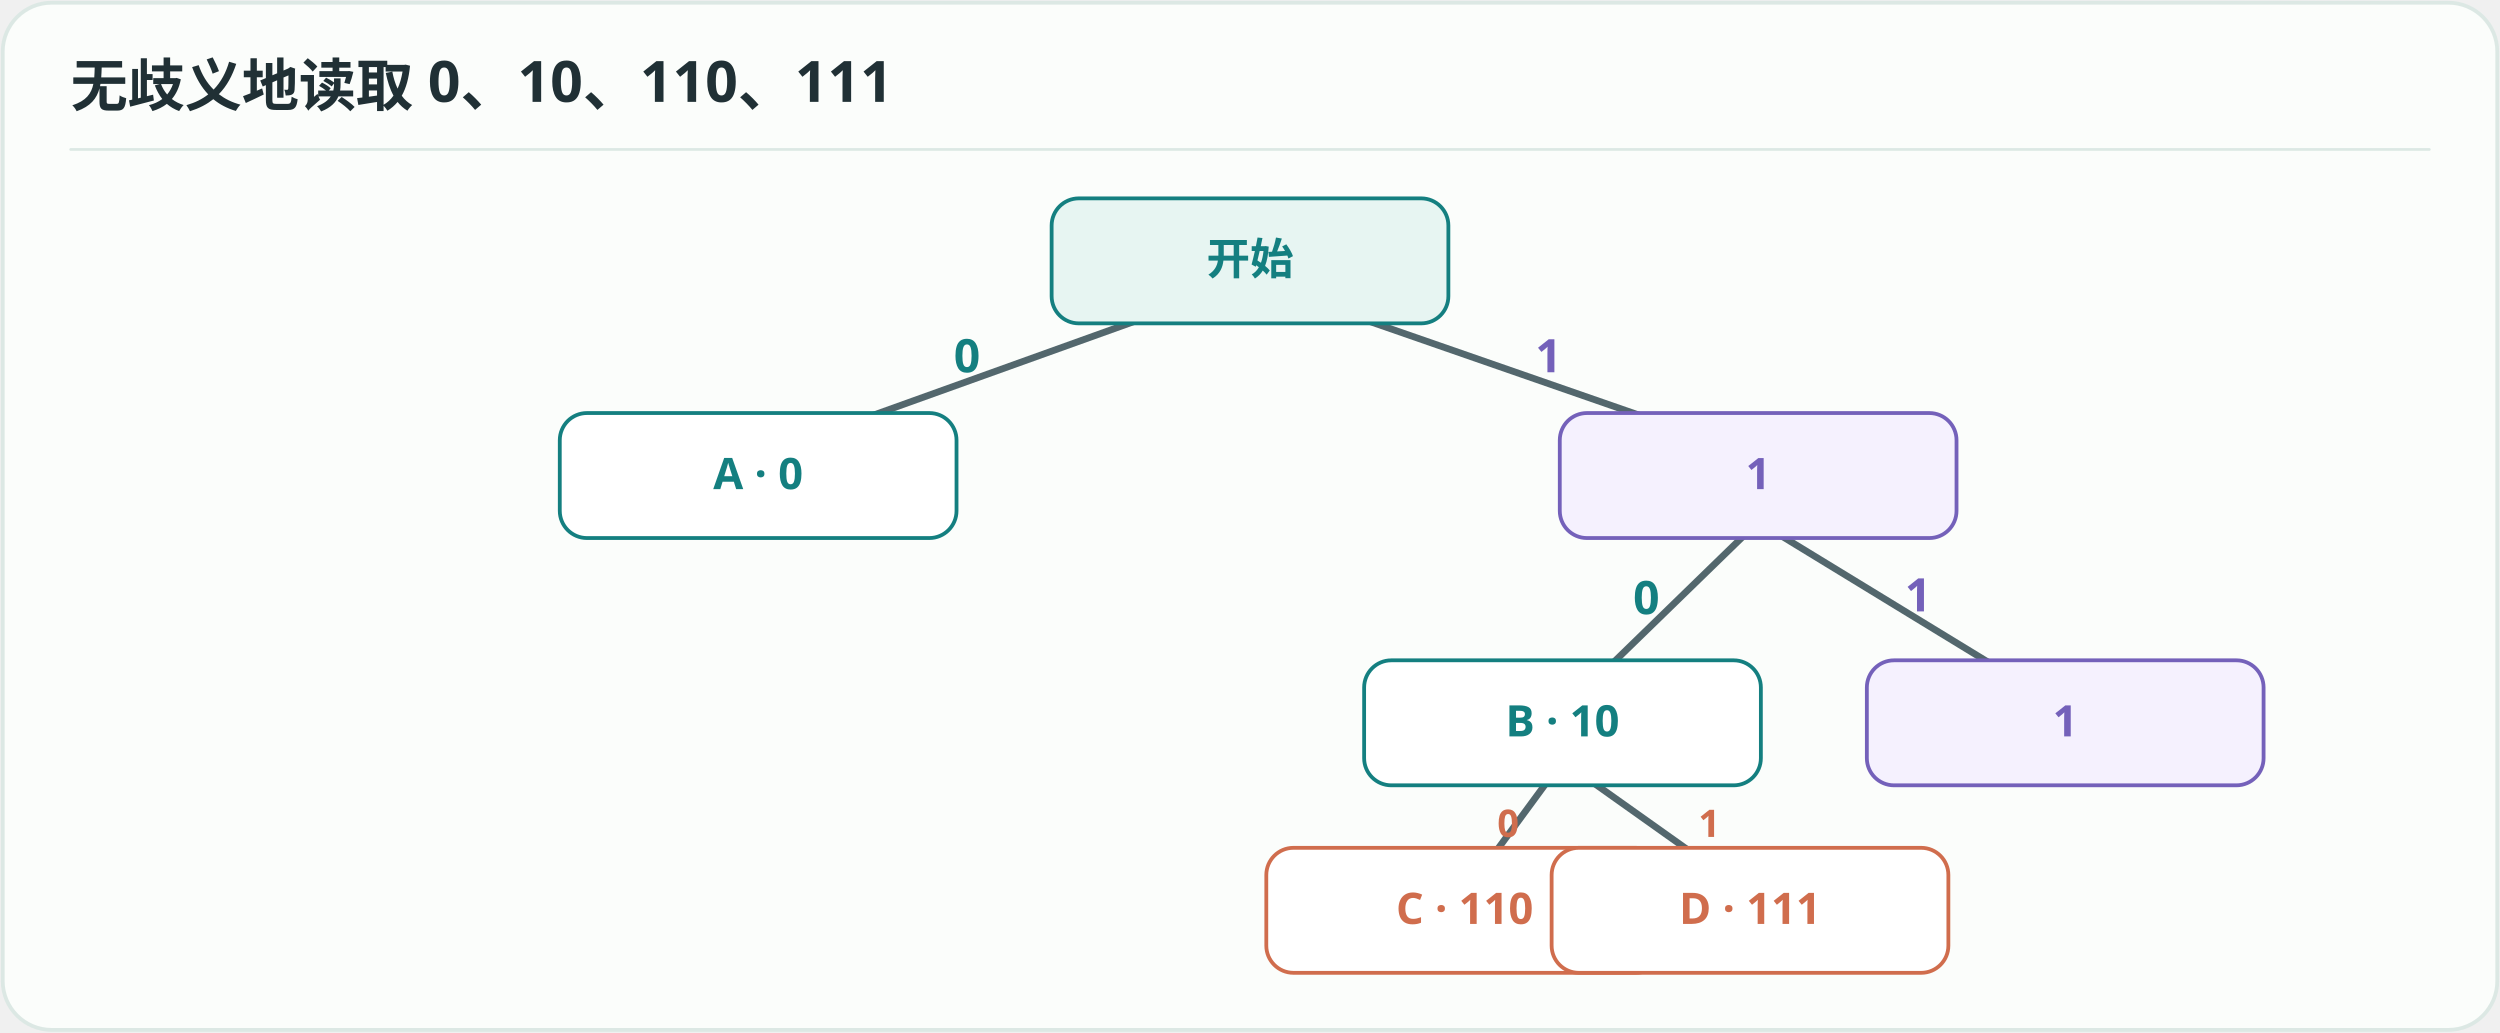
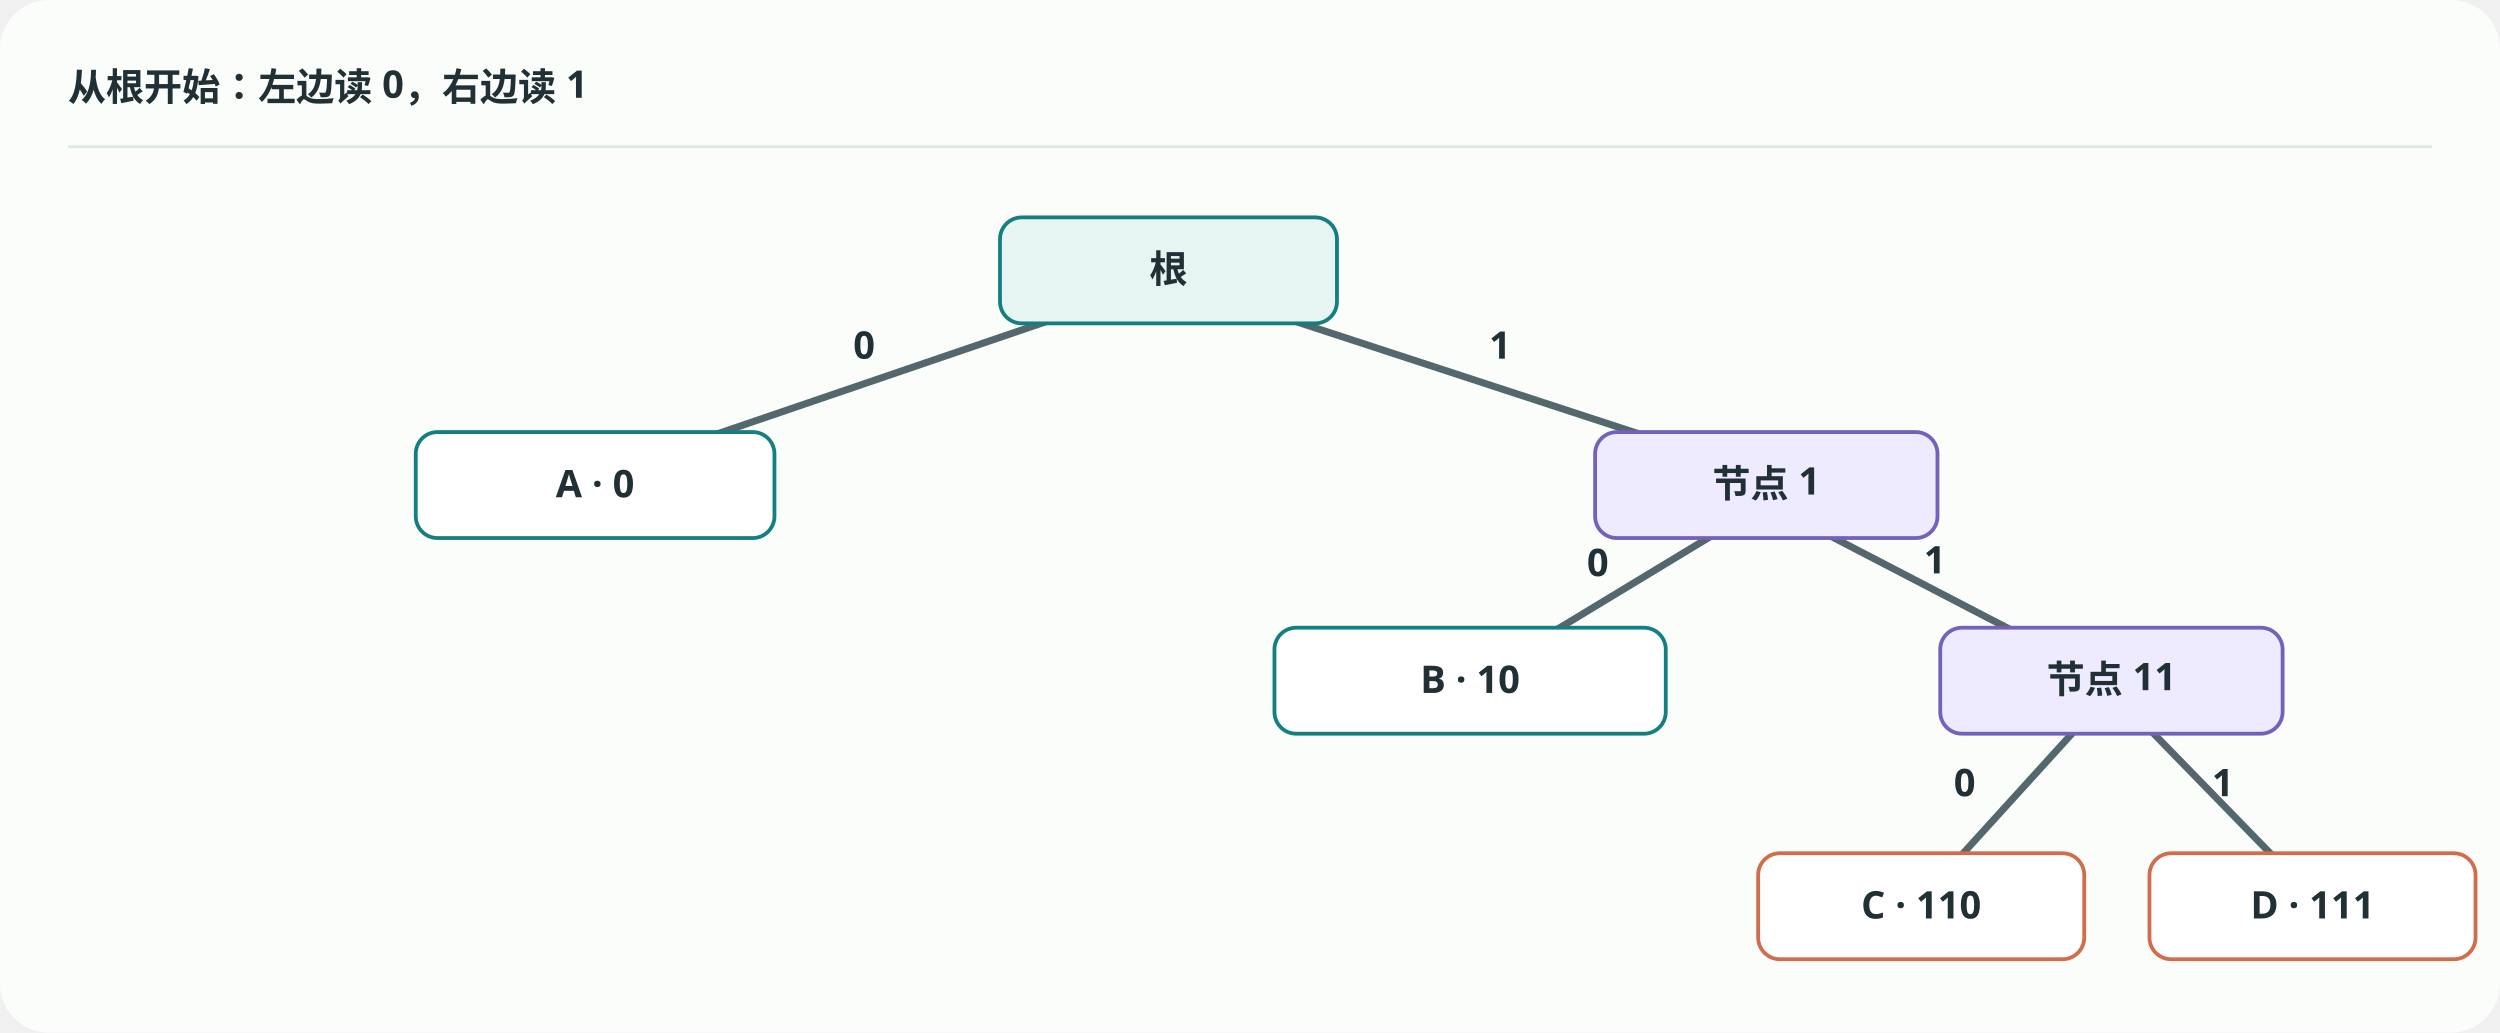
<svg xmlns="http://www.w3.org/2000/svg" role="img" aria-labelledby="s08a-title s08a-desc" viewBox="0 0 920 380">
-   <rect x="1" y="1" width="918" height="378" rx="18" fill="#fbfdfb" stroke="#dce8e4" stroke-width="1.4" />
-   <text x="26" y="39" font-family="system-ui,'PingFang SC',sans-serif" font-size="21" fill="#203035" font-weight="750" text-anchor="start">无歧义地读取 0、10、110、111</text>
-   <path d="M26 55H894" fill="none" stroke="#dce8e4" stroke-width="1" stroke-linecap="round" />
-   <path d="M460 103L279 168M460 103L647 168M647 192L575 262M647 192L760 261M575 280L539 329M575 280L644 329" fill="none" stroke="#53676d" stroke-width="2.5" stroke-linecap="round" />
-   <rect x="387" y="73" width="146" height="46" rx="10" fill="#e7f5f2" stroke="#147f80" stroke-width="1.4" />
-   <text x="460" y="101" font-family="system-ui,'PingFang SC',sans-serif" font-size="16" fill="#147f80" font-weight="750" text-anchor="middle">开始</text>
-   <rect x="206" y="152" width="146" height="46" rx="10" fill="white" stroke="#147f80" stroke-width="1.4" />
-   <text x="279" y="180" font-family="system-ui,'PingFang SC',sans-serif" font-size="16" fill="#147f80" font-weight="750" text-anchor="middle">A · 0</text>
-   <rect x="574" y="152" width="146" height="46" rx="10" fill="#f5f1fe" stroke="#7461ba" stroke-width="1.4" />
-   <text x="647" y="180" font-family="system-ui,'PingFang SC',sans-serif" font-size="16" fill="#7461ba" font-weight="750" text-anchor="middle">1</text>
-   <rect x="502" y="243" width="146" height="46" rx="10" fill="white" stroke="#147f80" stroke-width="1.4" />
-   <text x="575" y="271" font-family="system-ui,'PingFang SC',sans-serif" font-size="16" fill="#147f80" font-weight="750" text-anchor="middle">B · 10</text>
-   <rect x="687" y="243" width="146" height="46" rx="10" fill="#f5f1fe" stroke="#7461ba" stroke-width="1.4" />
-   <text x="760" y="271" font-family="system-ui,'PingFang SC',sans-serif" font-size="16" fill="#7461ba" font-weight="750" text-anchor="middle">1</text>
-   <rect x="466" y="312" width="146" height="46" rx="10" fill="white" stroke="#d06d4d" stroke-width="1.4" />
-   <text x="539" y="340" font-family="system-ui,'PingFang SC',sans-serif" font-size="16" fill="#d06d4d" font-weight="750" text-anchor="middle">C · 110</text>
-   <rect x="571" y="312" width="146" height="46" rx="10" fill="white" stroke="#d06d4d" stroke-width="1.4" />
-   <text x="644" y="340" font-family="system-ui,'PingFang SC',sans-serif" font-size="16" fill="#d06d4d" font-weight="750" text-anchor="middle">D · 111</text>
-   <text x="351" y="137" font-family="system-ui,'PingFang SC',sans-serif" font-size="17" fill="#147f80" font-weight="750" text-anchor="start">0</text>
-   <text x="565" y="137" font-family="system-ui,'PingFang SC',sans-serif" font-size="17" fill="#7461ba" font-weight="750" text-anchor="start">1</text>
-   <text x="601" y="226" font-family="system-ui,'PingFang SC',sans-serif" font-size="17" fill="#147f80" font-weight="750" text-anchor="start">0</text>
-   <text x="701" y="225" font-family="system-ui,'PingFang SC',sans-serif" font-size="17" fill="#7461ba" font-weight="750" text-anchor="start">1</text>
-   <text x="551" y="308" font-family="system-ui,'PingFang SC',sans-serif" font-size="14" fill="#d06d4d" font-weight="750" text-anchor="start">0</text>
-   <text x="625" y="308" font-family="system-ui,'PingFang SC',sans-serif" font-size="14" fill="#d06d4d" font-weight="750" text-anchor="start">1</text>
+   <rect width="920" height="380" rx="18" fill="#fbfdfb" />
+   <text x="25" y="37" font-family="system-ui,'PingFang SC',sans-serif" font-size="14" fill="#203035" font-weight="650" text-anchor="start">从根开始：左边读 0，右边读 1</text>
+   <path d="M25 54H895" stroke="#dce8e4" />
+   <path d="M430 103L219 175 M430 103L650 175 M650 185L541 251 M650 185L777 251 M777 254L707 331 M777 254L852 331" fill="none" stroke="#53676d" stroke-width="2.6" />
+   <rect x="368" y="80" width="124" height="39" rx="8" fill="#e7f5f2" stroke="#147f80" stroke-width="1.4" />
+   <text x="430" y="104" font-family="system-ui,'PingFang SC',sans-serif" font-size="14" fill="#203035" font-weight="650" text-anchor="middle">根</text>
+   <rect x="153" y="159" width="132" height="39" rx="8" fill="white" stroke="#147f80" stroke-width="1.4" />
+   <text x="219" y="183" font-family="system-ui,'PingFang SC',sans-serif" font-size="14" fill="#203035" font-weight="650" text-anchor="middle">A · 0</text>
+   <rect x="587" y="159" width="126" height="39" rx="8" fill="#eeeaff" stroke="#7461ba" stroke-width="1.4" />
+   <text x="650" y="183" font-family="system-ui,'PingFang SC',sans-serif" font-size="14" fill="#203035" font-weight="650" text-anchor="middle">节点 1</text>
+   <rect x="469" y="231" width="144" height="39" rx="8" fill="white" stroke="#147f80" stroke-width="1.4" />
+   <text x="541" y="255" font-family="system-ui,'PingFang SC',sans-serif" font-size="14" fill="#203035" font-weight="650" text-anchor="middle">B · 10</text>
+   <rect x="714" y="231" width="126" height="39" rx="8" fill="#eeeaff" stroke="#7461ba" stroke-width="1.4" />
+   <text x="777" y="255" font-family="system-ui,'PingFang SC',sans-serif" font-size="14" fill="#203035" font-weight="650" text-anchor="middle">节点 11</text>
+   <rect x="647" y="314" width="120" height="39" rx="8" fill="white" stroke="#d06d4d" stroke-width="1.4" />
+   <text x="707" y="338" font-family="system-ui,'PingFang SC',sans-serif" font-size="14" fill="#203035" font-weight="650" text-anchor="middle">C · 110</text>
+   <rect x="791" y="314" width="120" height="39" rx="8" fill="white" stroke="#d06d4d" stroke-width="1.4" />
+   <text x="851" y="338" font-family="system-ui,'PingFang SC',sans-serif" font-size="14" fill="#203035" font-weight="650" text-anchor="middle">D · 111</text>
+   <text x="318" y="132" font-family="system-ui,'PingFang SC',sans-serif" font-size="14" fill="#203035" font-weight="650" text-anchor="middle">0</text>
+   <text x="552" y="132" font-family="system-ui,'PingFang SC',sans-serif" font-size="14" fill="#203035" font-weight="650" text-anchor="middle">1</text>
+   <text x="588" y="212" font-family="system-ui,'PingFang SC',sans-serif" font-size="14" fill="#203035" font-weight="650" text-anchor="middle">0</text>
+   <text x="712" y="211" font-family="system-ui,'PingFang SC',sans-serif" font-size="14" fill="#203035" font-weight="650" text-anchor="middle">1</text>
+   <text x="723" y="293" font-family="system-ui,'PingFang SC',sans-serif" font-size="14" fill="#203035" font-weight="650" text-anchor="middle">0</text>
+   <text x="818" y="293" font-family="system-ui,'PingFang SC',sans-serif" font-size="14" fill="#203035" font-weight="650" text-anchor="middle">1</text>
</svg>
